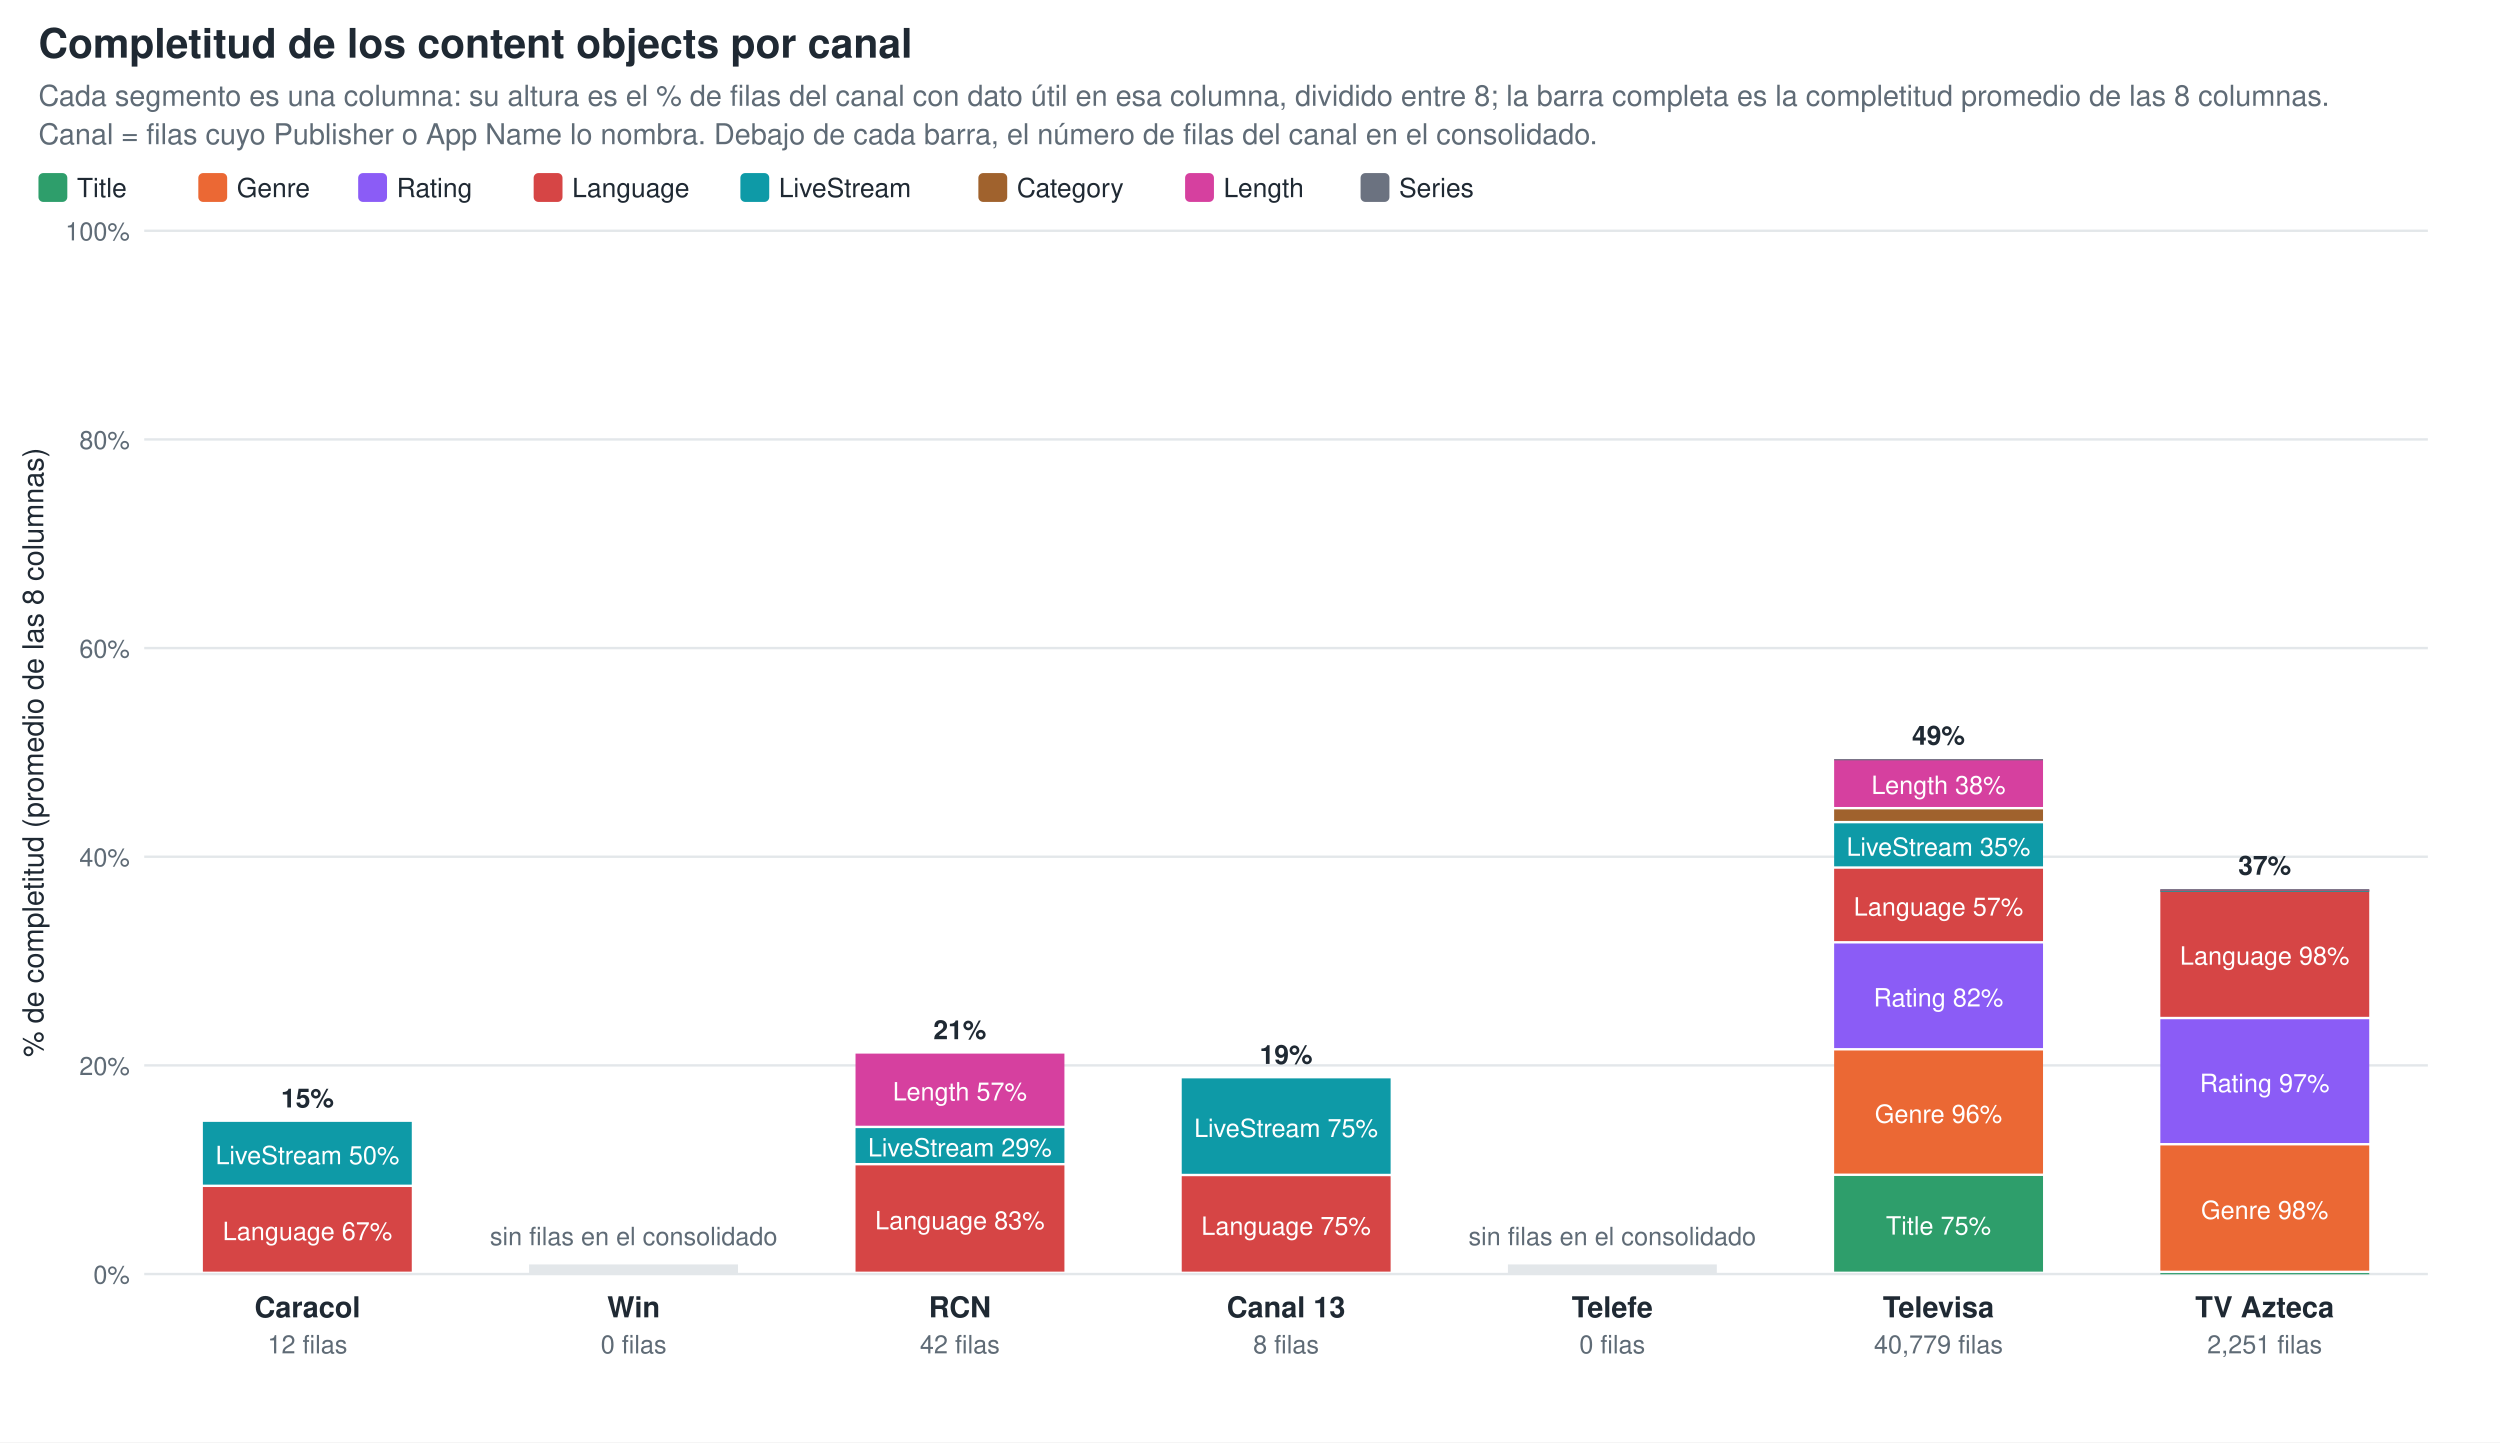
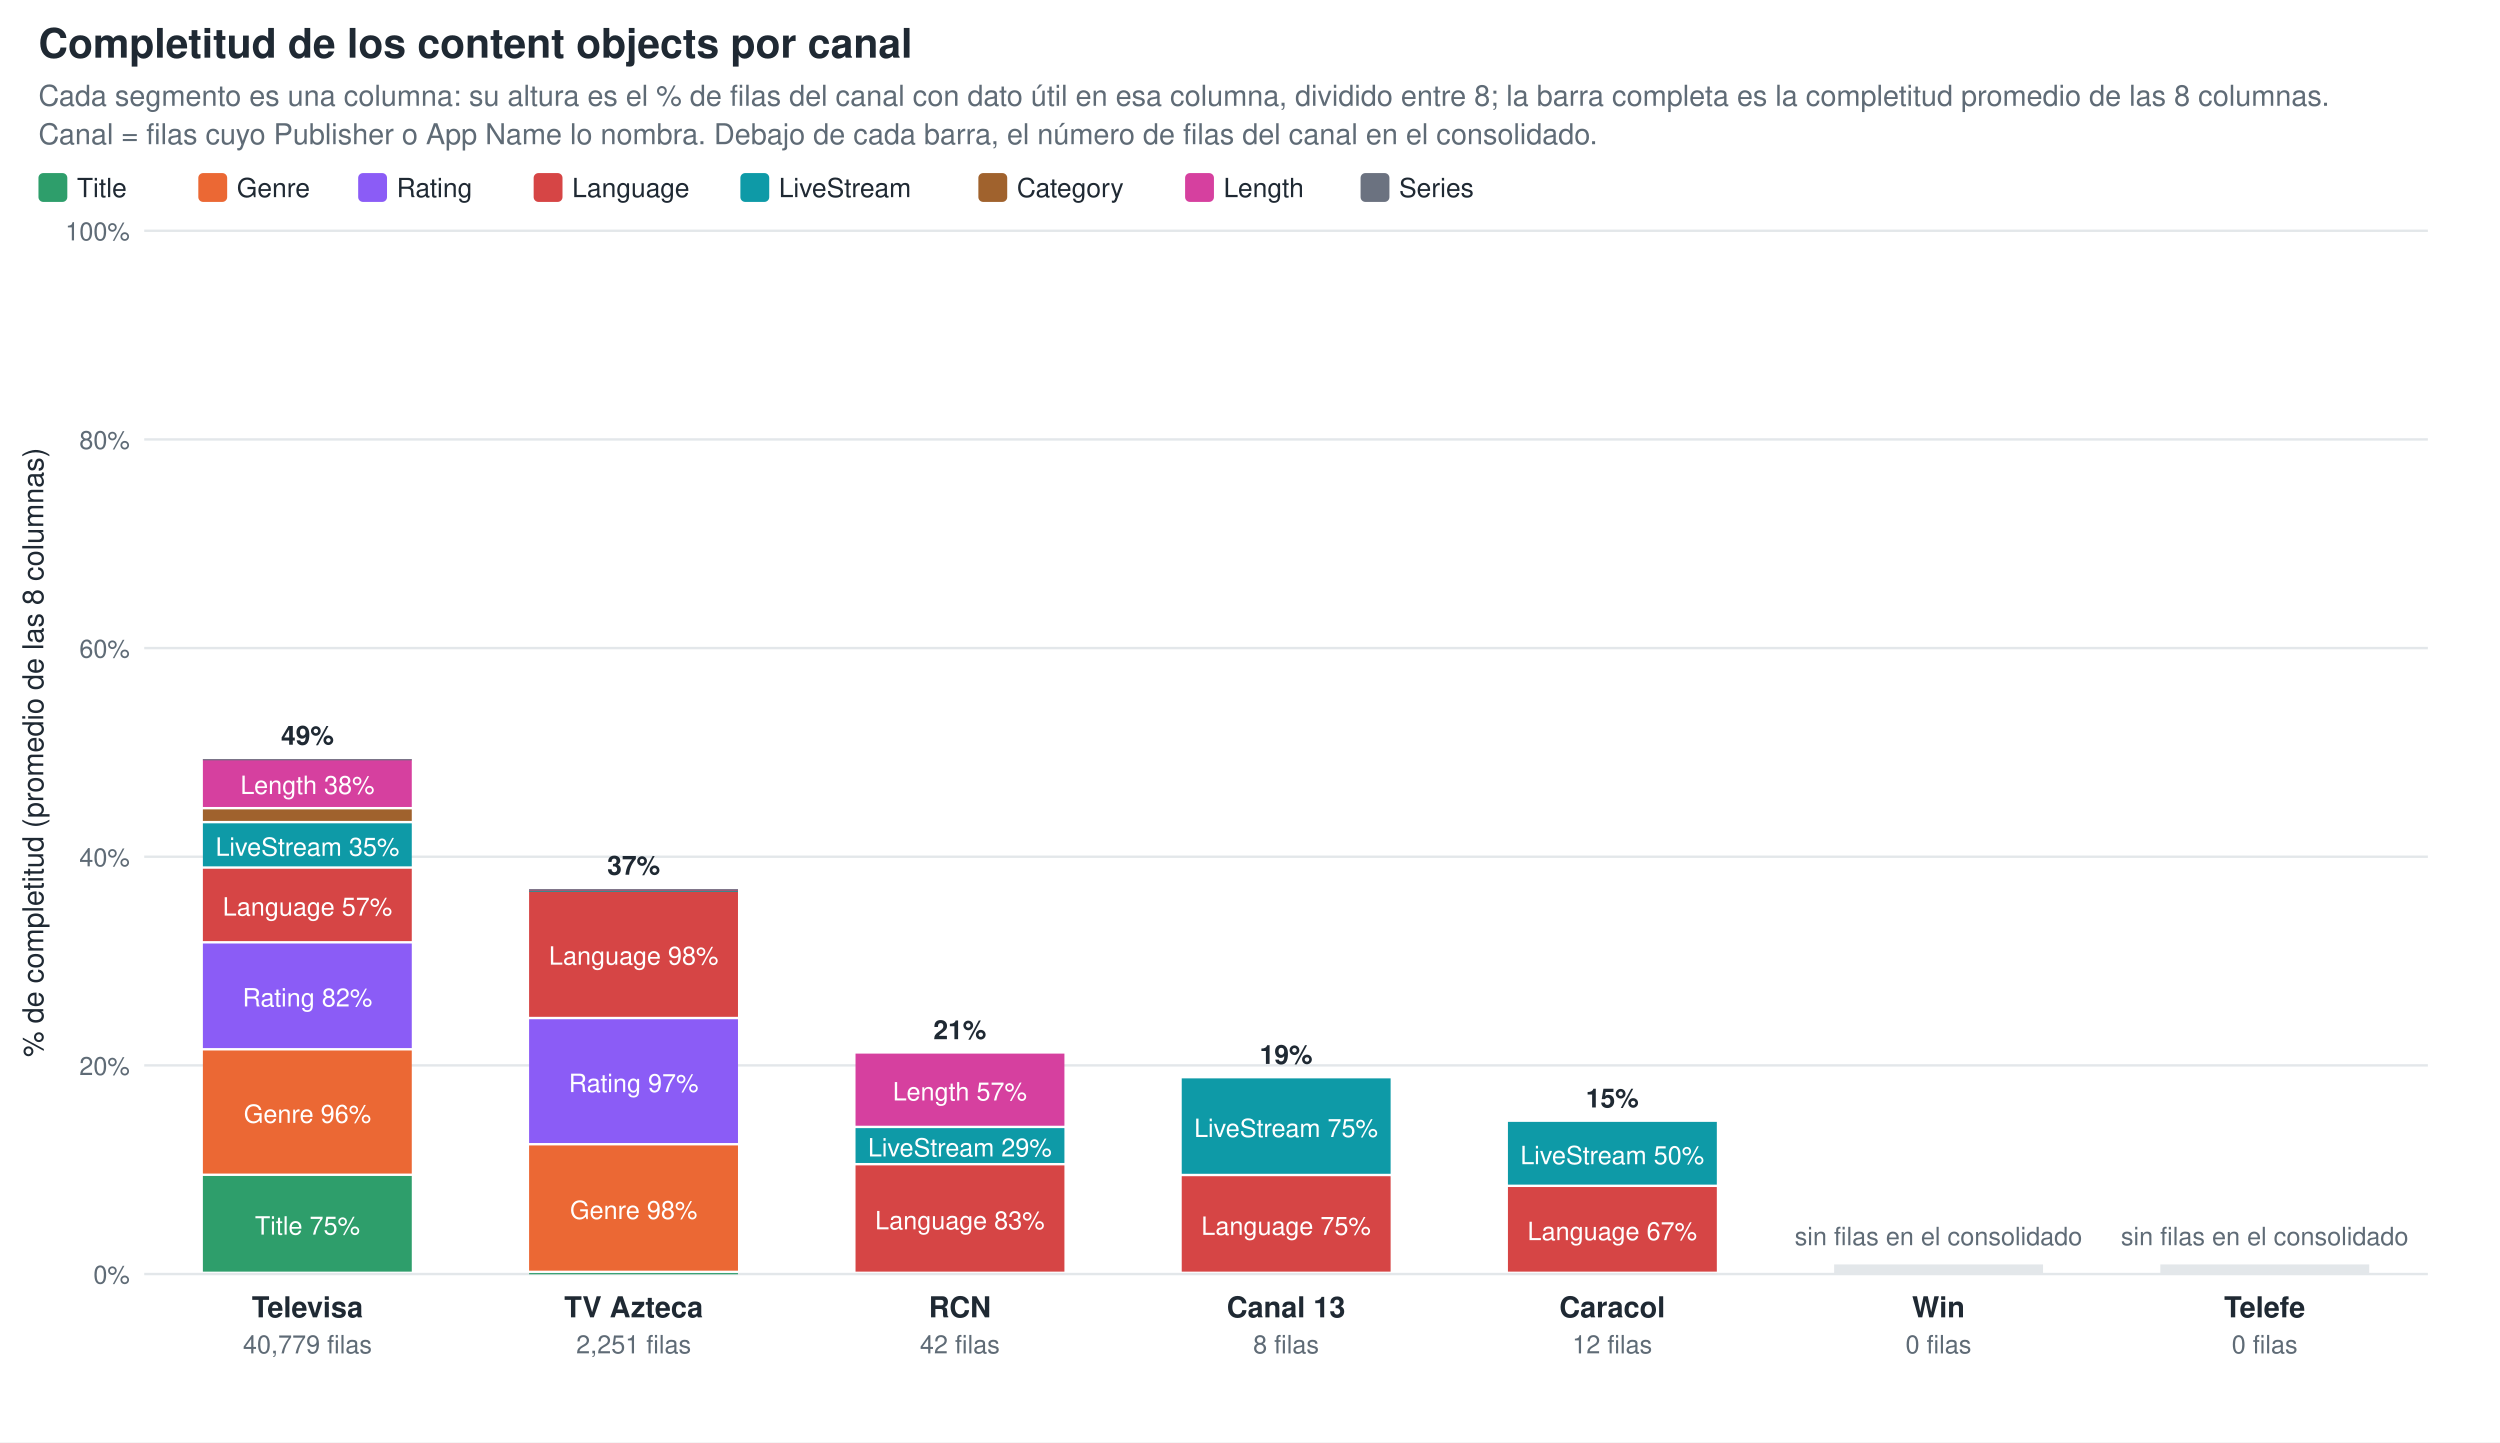
<svg xmlns="http://www.w3.org/2000/svg" width="1040" height="600" viewBox="0 0 1040 600" font-family="Segoe UI, Helvetica, Arial, sans-serif" font-size="12">
  <rect width="1040" height="600" fill="#ffffff" />
  <text x="16" y="24" font-size="17" font-weight="700" fill="#1f2933">Completitud de los content objects por canal</text>
  <text x="16" y="44" font-size="12" fill="#5f6b76">Cada segmento es una columna: su altura es el % de filas del canal con dato útil en esa columna, dividido entre 8; la barra completa es la completitud promedio de las 8 columnas.</text>
  <text x="16" y="60" font-size="12" fill="#5f6b76">Canal = filas cuyo Publisher o App Name lo nombra. Debajo de cada barra, el número de filas del canal en el consolidado.</text>
  <rect x="16" y="72" width="12" height="12" rx="2" fill="#2e9e6b" />
  <text x="32" y="82" font-size="11" fill="#1f2933">Title</text>
  <rect x="82.5" y="72" width="12" height="12" rx="2" fill="#eb6834" />
  <text x="98.5" y="82" font-size="11" fill="#1f2933">Genre</text>
  <rect x="149.0" y="72" width="12" height="12" rx="2" fill="#8b5cf6" />
  <text x="165.0" y="82" font-size="11" fill="#1f2933">Rating</text>
  <rect x="222.0" y="72" width="12" height="12" rx="2" fill="#d64545" />
  <text x="238.0" y="82" font-size="11" fill="#1f2933">Language</text>
  <rect x="308.0" y="72" width="12" height="12" rx="2" fill="#0e9aa7" />
  <text x="324.0" y="82" font-size="11" fill="#1f2933">LiveStream</text>
  <rect x="407.0" y="72" width="12" height="12" rx="2" fill="#a0622d" />
  <text x="423.0" y="82" font-size="11" fill="#1f2933">Category</text>
  <rect x="493.0" y="72" width="12" height="12" rx="2" fill="#d6409f" />
  <text x="509.0" y="82" font-size="11" fill="#1f2933">Length</text>
  <rect x="566.0" y="72" width="12" height="12" rx="2" fill="#6b7280" />
  <text x="582.0" y="82" font-size="11" fill="#1f2933">Series</text>
  <line x1="60" y1="530.0" x2="1010" y2="530.0" stroke="#e3e7ea" />
  <text x="54" y="534.0" text-anchor="end" font-size="10.5" fill="#5f6b76">0%</text>
  <line x1="60" y1="443.2" x2="1010" y2="443.2" stroke="#e3e7ea" />
  <text x="54" y="447.2" text-anchor="end" font-size="10.5" fill="#5f6b76">20%</text>
  <line x1="60" y1="356.4" x2="1010" y2="356.4" stroke="#e3e7ea" />
  <text x="54" y="360.4" text-anchor="end" font-size="10.5" fill="#5f6b76">40%</text>
  <line x1="60" y1="269.6" x2="1010" y2="269.6" stroke="#e3e7ea" />
  <text x="54" y="273.6" text-anchor="end" font-size="10.5" fill="#5f6b76">60%</text>
  <line x1="60" y1="182.8" x2="1010" y2="182.8" stroke="#e3e7ea" />
  <text x="54" y="186.8" text-anchor="end" font-size="10.5" fill="#5f6b76">80%</text>
  <line x1="60" y1="96.0" x2="1010" y2="96.0" stroke="#e3e7ea" />
  <text x="54" y="100.0" text-anchor="end" font-size="10.5" fill="#5f6b76">100%</text>
  <text transform="translate(18,313.0) rotate(-90)" text-anchor="middle" fill="#1f2933">% de completitud (promedio de las 8 columnas)</text>
-   <rect x="84.4" y="493.8" width="86.9" height="35.2" fill="#d64545" />
-   <text x="127.9" y="515.9" text-anchor="middle" font-size="10.5" fill="#ffffff">Language 67%</text>
-   <rect x="84.4" y="466.7" width="86.9" height="26.1" fill="#0e9aa7" />
-   <text x="127.9" y="484.3" text-anchor="middle" font-size="10.5" fill="#ffffff">LiveStream 50%</text>
-   <text x="127.9" y="460.7" text-anchor="middle" font-size="11" font-weight="700" fill="#1f2933">15%</text>
-   <text x="127.9" y="548" text-anchor="middle" font-size="12" font-weight="600" fill="#1f2933">Caracol</text>
-   <text x="127.9" y="563" text-anchor="middle" font-size="10.5" fill="#5f6b76">12 filas</text>
-   <rect x="220.1" y="526" width="86.9" height="4" fill="#e3e7ea" />
-   <text x="263.6" y="518" text-anchor="middle" font-size="10.5" fill="#5f6b76">sin filas en el consolidado</text>
-   <text x="263.6" y="548" text-anchor="middle" font-size="12" font-weight="600" fill="#1f2933">Win</text>
-   <text x="263.6" y="563" text-anchor="middle" font-size="10.5" fill="#5f6b76">0 filas</text>
+   <rect x="84.4" y="489.2" width="86.9" height="39.8" fill="#2e9e6b" />
+   <text x="127.9" y="513.6" text-anchor="middle" font-size="10.5" fill="#ffffff">Title 75%</text>
+   <rect x="84.4" y="437.0" width="86.9" height="51.2" fill="#eb6834" />
+   <text x="127.9" y="467.1" text-anchor="middle" font-size="10.5" fill="#ffffff">Genre 96%</text>
+   <rect x="84.4" y="392.5" width="86.9" height="43.5" fill="#8b5cf6" />
+   <text x="127.9" y="418.7" text-anchor="middle" font-size="10.5" fill="#ffffff">Rating 82%</text>
+   <rect x="84.4" y="361.4" width="86.9" height="30.1" fill="#d64545" />
+   <text x="127.9" y="380.9" text-anchor="middle" font-size="10.5" fill="#ffffff">Language 57%</text>
+   <rect x="84.4" y="342.5" width="86.9" height="17.9" fill="#0e9aa7" />
+   <text x="127.9" y="356.0" text-anchor="middle" font-size="10.5" fill="#ffffff">LiveStream 35%</text>
+   <rect x="84.4" y="336.7" width="86.9" height="4.8" fill="#a0622d" />
+   <rect x="84.4" y="315.9" width="86.9" height="19.8" fill="#d6409f" />
+   <text x="127.9" y="330.3" text-anchor="middle" font-size="10.5" fill="#ffffff">Length 38%</text>
+   <rect x="84.4" y="315.8" width="86.9" height="0.5" fill="#6b7280" />
+   <text x="127.9" y="309.8" text-anchor="middle" font-size="11" font-weight="700" fill="#1f2933">49%</text>
+   <text x="127.9" y="548" text-anchor="middle" font-size="12" font-weight="600" fill="#1f2933">Televisa</text>
+   <text x="127.9" y="563" text-anchor="middle" font-size="10.5" fill="#5f6b76">40,779 filas</text>
+   <rect x="220.1" y="529.6" width="86.9" height="0.5" fill="#2e9e6b" />
+   <rect x="220.1" y="476.5" width="86.9" height="52.1" fill="#eb6834" />
+   <text x="263.6" y="507.1" text-anchor="middle" font-size="10.5" fill="#ffffff">Genre 98%</text>
+   <rect x="220.1" y="424.0" width="86.9" height="51.5" fill="#8b5cf6" />
+   <text x="263.6" y="454.3" text-anchor="middle" font-size="10.5" fill="#ffffff">Rating 97%</text>
+   <rect x="220.1" y="370.6" width="86.9" height="52.4" fill="#d64545" />
+   <text x="263.6" y="401.3" text-anchor="middle" font-size="10.5" fill="#ffffff">Language 98%</text>
+   <rect x="220.1" y="370.5" width="86.9" height="0.5" fill="#0e9aa7" />
+   <rect x="220.1" y="370.2" width="86.9" height="0.5" fill="#a0622d" />
+   <rect x="220.1" y="370.0" width="86.9" height="0.5" fill="#d6409f" />
+   <rect x="220.1" y="369.9" width="86.9" height="0.5" fill="#6b7280" />
+   <text x="263.6" y="363.9" text-anchor="middle" font-size="11" font-weight="700" fill="#1f2933">37%</text>
+   <text x="263.6" y="548" text-anchor="middle" font-size="12" font-weight="600" fill="#1f2933">TV Azteca</text>
+   <text x="263.6" y="563" text-anchor="middle" font-size="10.5" fill="#5f6b76">2,251 filas</text>
  <rect x="355.9" y="484.8" width="86.9" height="44.2" fill="#d64545" />
  <text x="399.3" y="511.4" text-anchor="middle" font-size="10.5" fill="#ffffff">Language 83%</text>
  <rect x="355.9" y="469.3" width="86.9" height="14.5" fill="#0e9aa7" />
  <text x="399.3" y="481.1" text-anchor="middle" font-size="10.5" fill="#ffffff">LiveStream 29%</text>
  <rect x="355.9" y="438.3" width="86.9" height="30.0" fill="#d6409f" />
  <text x="399.3" y="457.8" text-anchor="middle" font-size="10.5" fill="#ffffff">Length 57%</text>
  <text x="399.3" y="432.3" text-anchor="middle" font-size="11" font-weight="700" fill="#1f2933">21%</text>
  <text x="399.3" y="548" text-anchor="middle" font-size="12" font-weight="600" fill="#1f2933">RCN</text>
  <text x="399.3" y="563" text-anchor="middle" font-size="10.5" fill="#5f6b76">42 filas</text>
  <rect x="491.6" y="489.3" width="86.9" height="39.7" fill="#d64545" />
  <text x="535.0" y="513.7" text-anchor="middle" font-size="10.5" fill="#ffffff">Language 75%</text>
  <rect x="491.6" y="448.6" width="86.9" height="39.7" fill="#0e9aa7" />
  <text x="535.0" y="473.0" text-anchor="middle" font-size="10.5" fill="#ffffff">LiveStream 75%</text>
  <text x="535.0" y="442.6" text-anchor="middle" font-size="11" font-weight="700" fill="#1f2933">19%</text>
  <text x="535.0" y="548" text-anchor="middle" font-size="12" font-weight="600" fill="#1f2933">Canal 13</text>
  <text x="535.0" y="563" text-anchor="middle" font-size="10.5" fill="#5f6b76">8 filas</text>
-   <rect x="627.3" y="526" width="86.9" height="4" fill="#e3e7ea" />
-   <text x="670.7" y="518" text-anchor="middle" font-size="10.5" fill="#5f6b76">sin filas en el consolidado</text>
-   <text x="670.7" y="548" text-anchor="middle" font-size="12" font-weight="600" fill="#1f2933">Telefe</text>
-   <text x="670.7" y="563" text-anchor="middle" font-size="10.5" fill="#5f6b76">0 filas</text>
-   <rect x="763.0" y="489.2" width="86.9" height="39.8" fill="#2e9e6b" />
-   <text x="806.4" y="513.6" text-anchor="middle" font-size="10.5" fill="#ffffff">Title 75%</text>
-   <rect x="763.0" y="437.0" width="86.9" height="51.2" fill="#eb6834" />
-   <text x="806.4" y="467.1" text-anchor="middle" font-size="10.5" fill="#ffffff">Genre 96%</text>
-   <rect x="763.0" y="392.5" width="86.9" height="43.5" fill="#8b5cf6" />
-   <text x="806.4" y="418.7" text-anchor="middle" font-size="10.5" fill="#ffffff">Rating 82%</text>
-   <rect x="763.0" y="361.4" width="86.9" height="30.1" fill="#d64545" />
-   <text x="806.4" y="380.9" text-anchor="middle" font-size="10.5" fill="#ffffff">Language 57%</text>
-   <rect x="763.0" y="342.5" width="86.9" height="17.9" fill="#0e9aa7" />
-   <text x="806.4" y="356.0" text-anchor="middle" font-size="10.5" fill="#ffffff">LiveStream 35%</text>
-   <rect x="763.0" y="336.7" width="86.9" height="4.8" fill="#a0622d" />
-   <rect x="763.0" y="315.9" width="86.9" height="19.8" fill="#d6409f" />
-   <text x="806.4" y="330.3" text-anchor="middle" font-size="10.5" fill="#ffffff">Length 38%</text>
-   <rect x="763.0" y="315.8" width="86.9" height="0.5" fill="#6b7280" />
-   <text x="806.4" y="309.8" text-anchor="middle" font-size="11" font-weight="700" fill="#1f2933">49%</text>
-   <text x="806.4" y="548" text-anchor="middle" font-size="12" font-weight="600" fill="#1f2933">Televisa</text>
-   <text x="806.4" y="563" text-anchor="middle" font-size="10.5" fill="#5f6b76">40,779 filas</text>
-   <rect x="898.7" y="529.6" width="86.9" height="0.5" fill="#2e9e6b" />
-   <rect x="898.7" y="476.5" width="86.9" height="52.1" fill="#eb6834" />
-   <text x="942.1" y="507.1" text-anchor="middle" font-size="10.5" fill="#ffffff">Genre 98%</text>
-   <rect x="898.7" y="424.0" width="86.9" height="51.5" fill="#8b5cf6" />
-   <text x="942.1" y="454.3" text-anchor="middle" font-size="10.5" fill="#ffffff">Rating 97%</text>
-   <rect x="898.7" y="370.6" width="86.9" height="52.4" fill="#d64545" />
-   <text x="942.1" y="401.3" text-anchor="middle" font-size="10.5" fill="#ffffff">Language 98%</text>
-   <rect x="898.7" y="370.5" width="86.9" height="0.5" fill="#0e9aa7" />
-   <rect x="898.7" y="370.2" width="86.9" height="0.5" fill="#a0622d" />
-   <rect x="898.7" y="370.0" width="86.9" height="0.5" fill="#d6409f" />
-   <rect x="898.7" y="369.9" width="86.9" height="0.5" fill="#6b7280" />
-   <text x="942.1" y="363.9" text-anchor="middle" font-size="11" font-weight="700" fill="#1f2933">37%</text>
-   <text x="942.1" y="548" text-anchor="middle" font-size="12" font-weight="600" fill="#1f2933">TV Azteca</text>
-   <text x="942.1" y="563" text-anchor="middle" font-size="10.5" fill="#5f6b76">2,251 filas</text>
+   <rect x="627.3" y="493.8" width="86.9" height="35.2" fill="#d64545" />
+   <text x="670.7" y="515.9" text-anchor="middle" font-size="10.5" fill="#ffffff">Language 67%</text>
+   <rect x="627.3" y="466.7" width="86.9" height="26.1" fill="#0e9aa7" />
+   <text x="670.7" y="484.3" text-anchor="middle" font-size="10.5" fill="#ffffff">LiveStream 50%</text>
+   <text x="670.7" y="460.7" text-anchor="middle" font-size="11" font-weight="700" fill="#1f2933">15%</text>
+   <text x="670.7" y="548" text-anchor="middle" font-size="12" font-weight="600" fill="#1f2933">Caracol</text>
+   <text x="670.7" y="563" text-anchor="middle" font-size="10.5" fill="#5f6b76">12 filas</text>
+   <rect x="763.0" y="526" width="86.9" height="4" fill="#e3e7ea" />
+   <text x="806.4" y="518" text-anchor="middle" font-size="10.5" fill="#5f6b76">sin filas en el consolidado</text>
+   <text x="806.4" y="548" text-anchor="middle" font-size="12" font-weight="600" fill="#1f2933">Win</text>
+   <text x="806.4" y="563" text-anchor="middle" font-size="10.5" fill="#5f6b76">0 filas</text>
+   <rect x="898.7" y="526" width="86.9" height="4" fill="#e3e7ea" />
+   <text x="942.1" y="518" text-anchor="middle" font-size="10.5" fill="#5f6b76">sin filas en el consolidado</text>
+   <text x="942.1" y="548" text-anchor="middle" font-size="12" font-weight="600" fill="#1f2933">Telefe</text>
+   <text x="942.1" y="563" text-anchor="middle" font-size="10.5" fill="#5f6b76">0 filas</text>
</svg>
